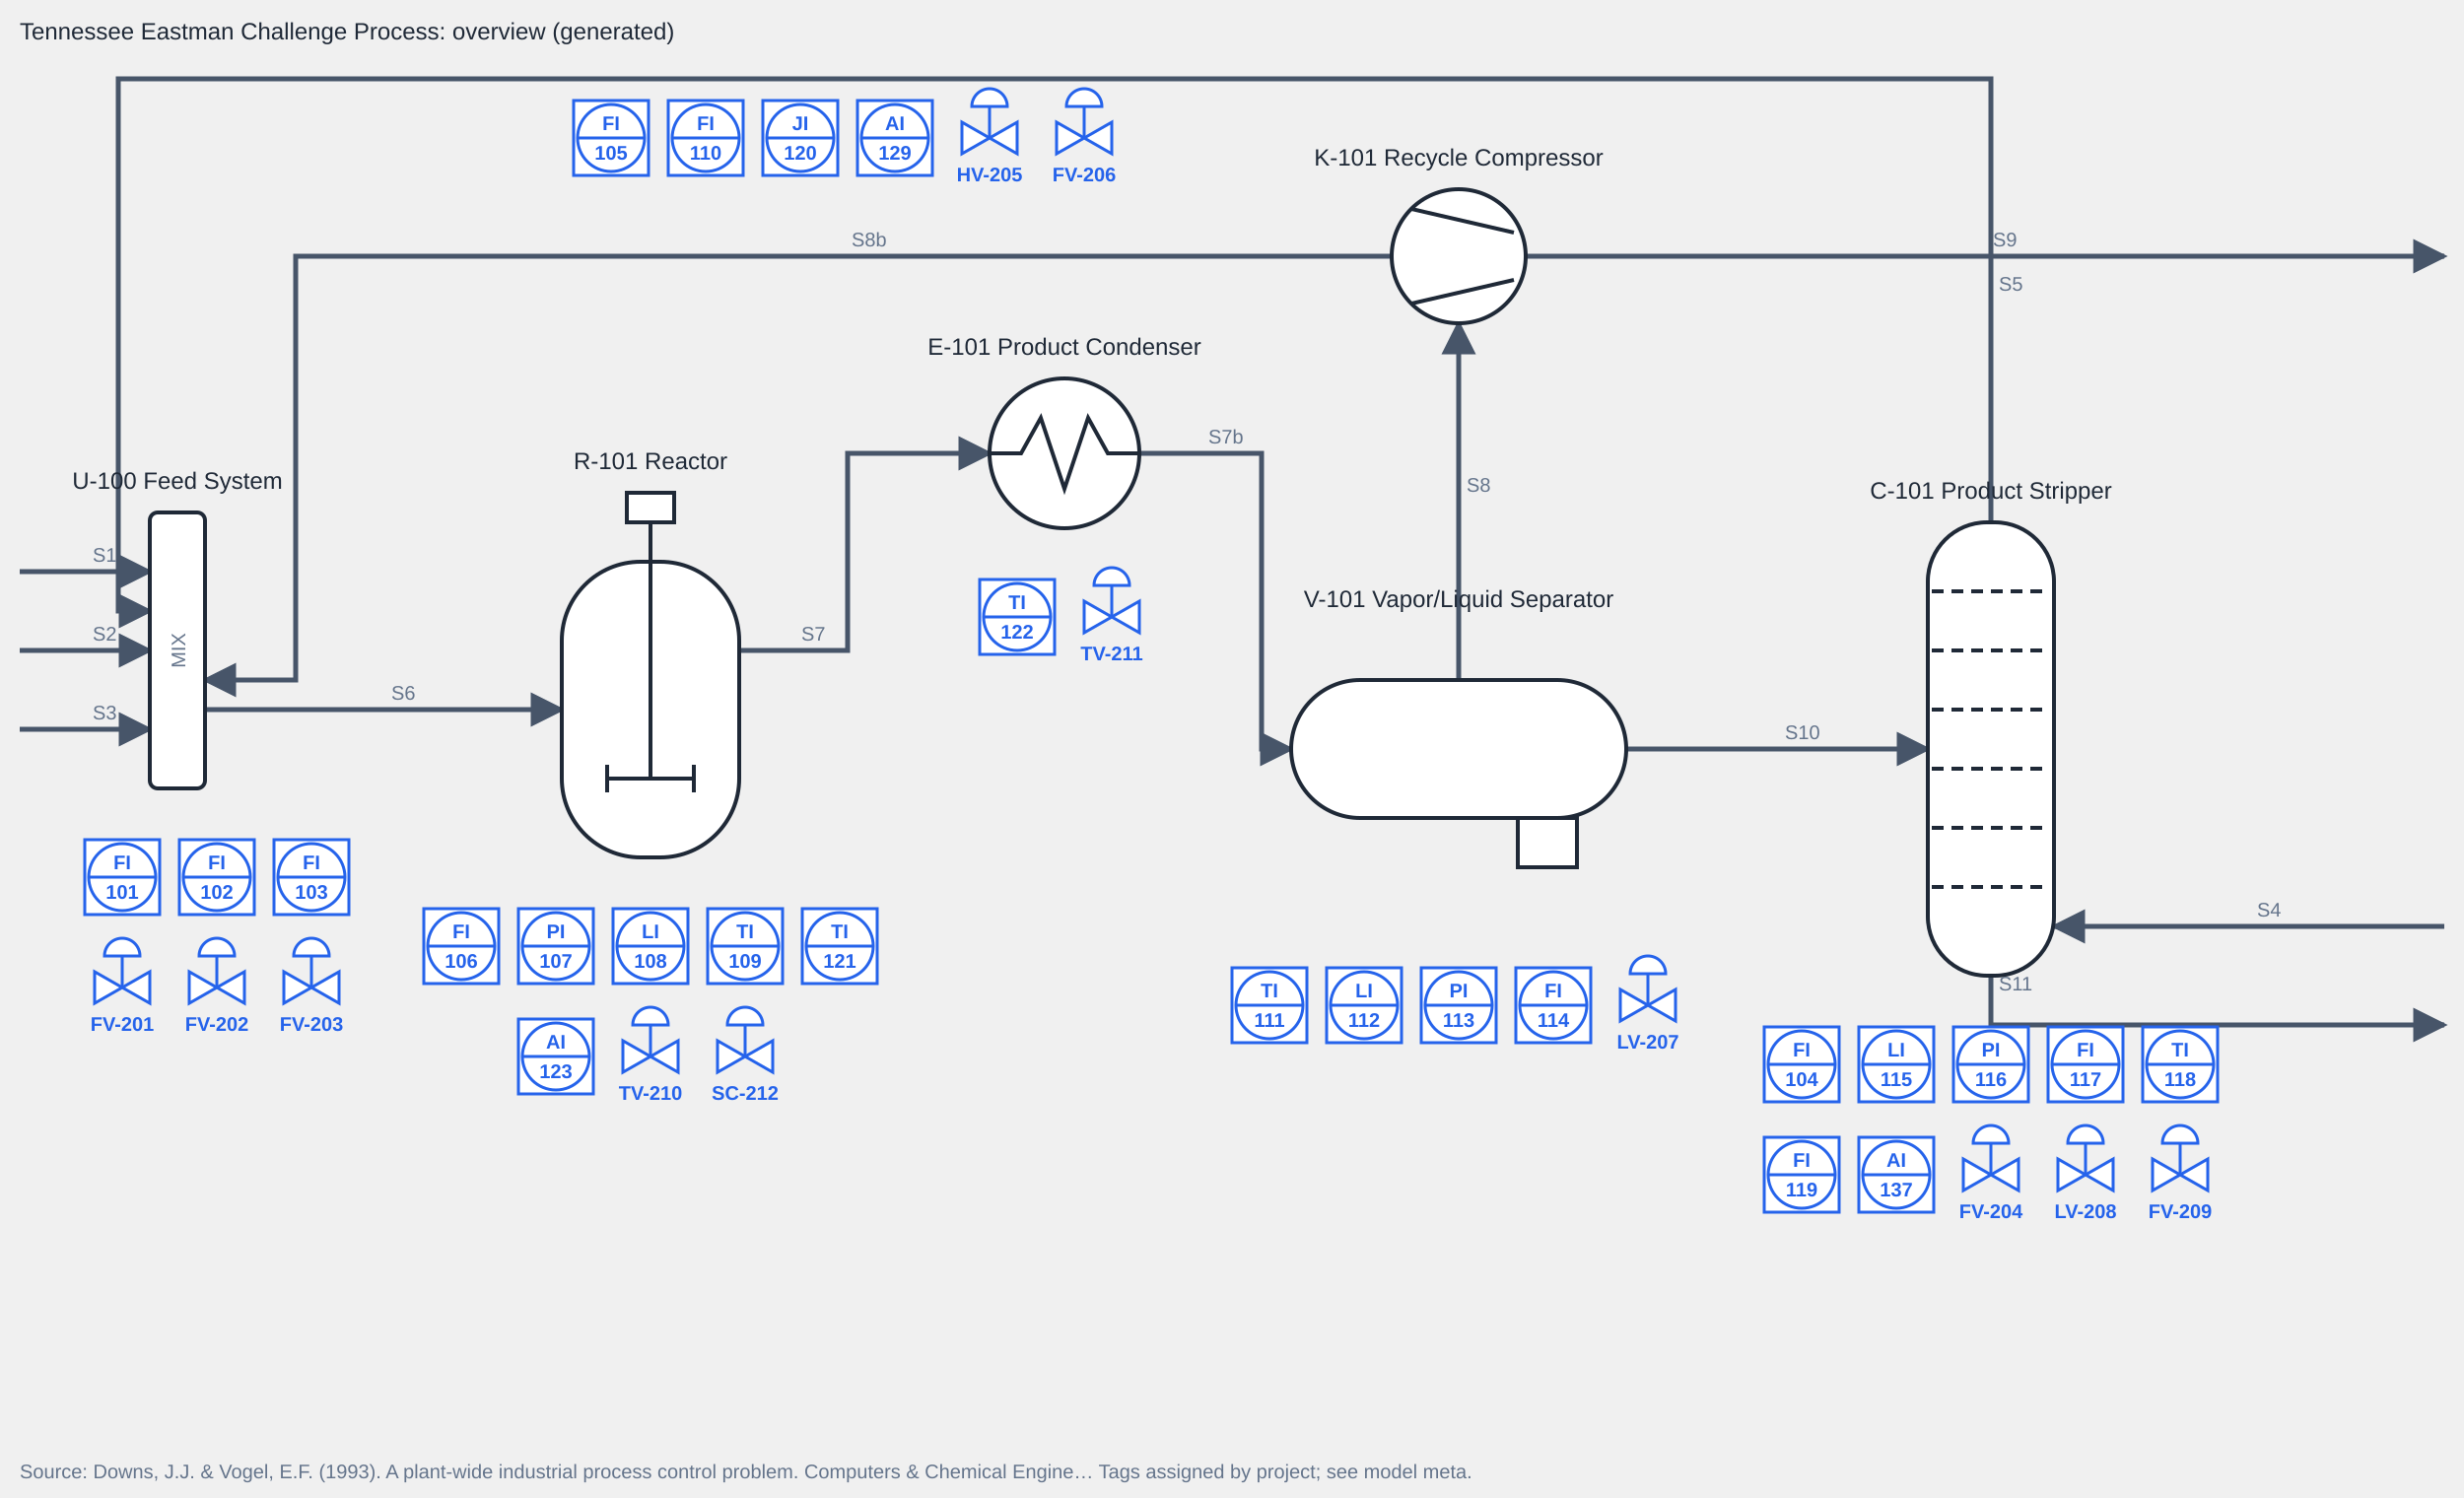
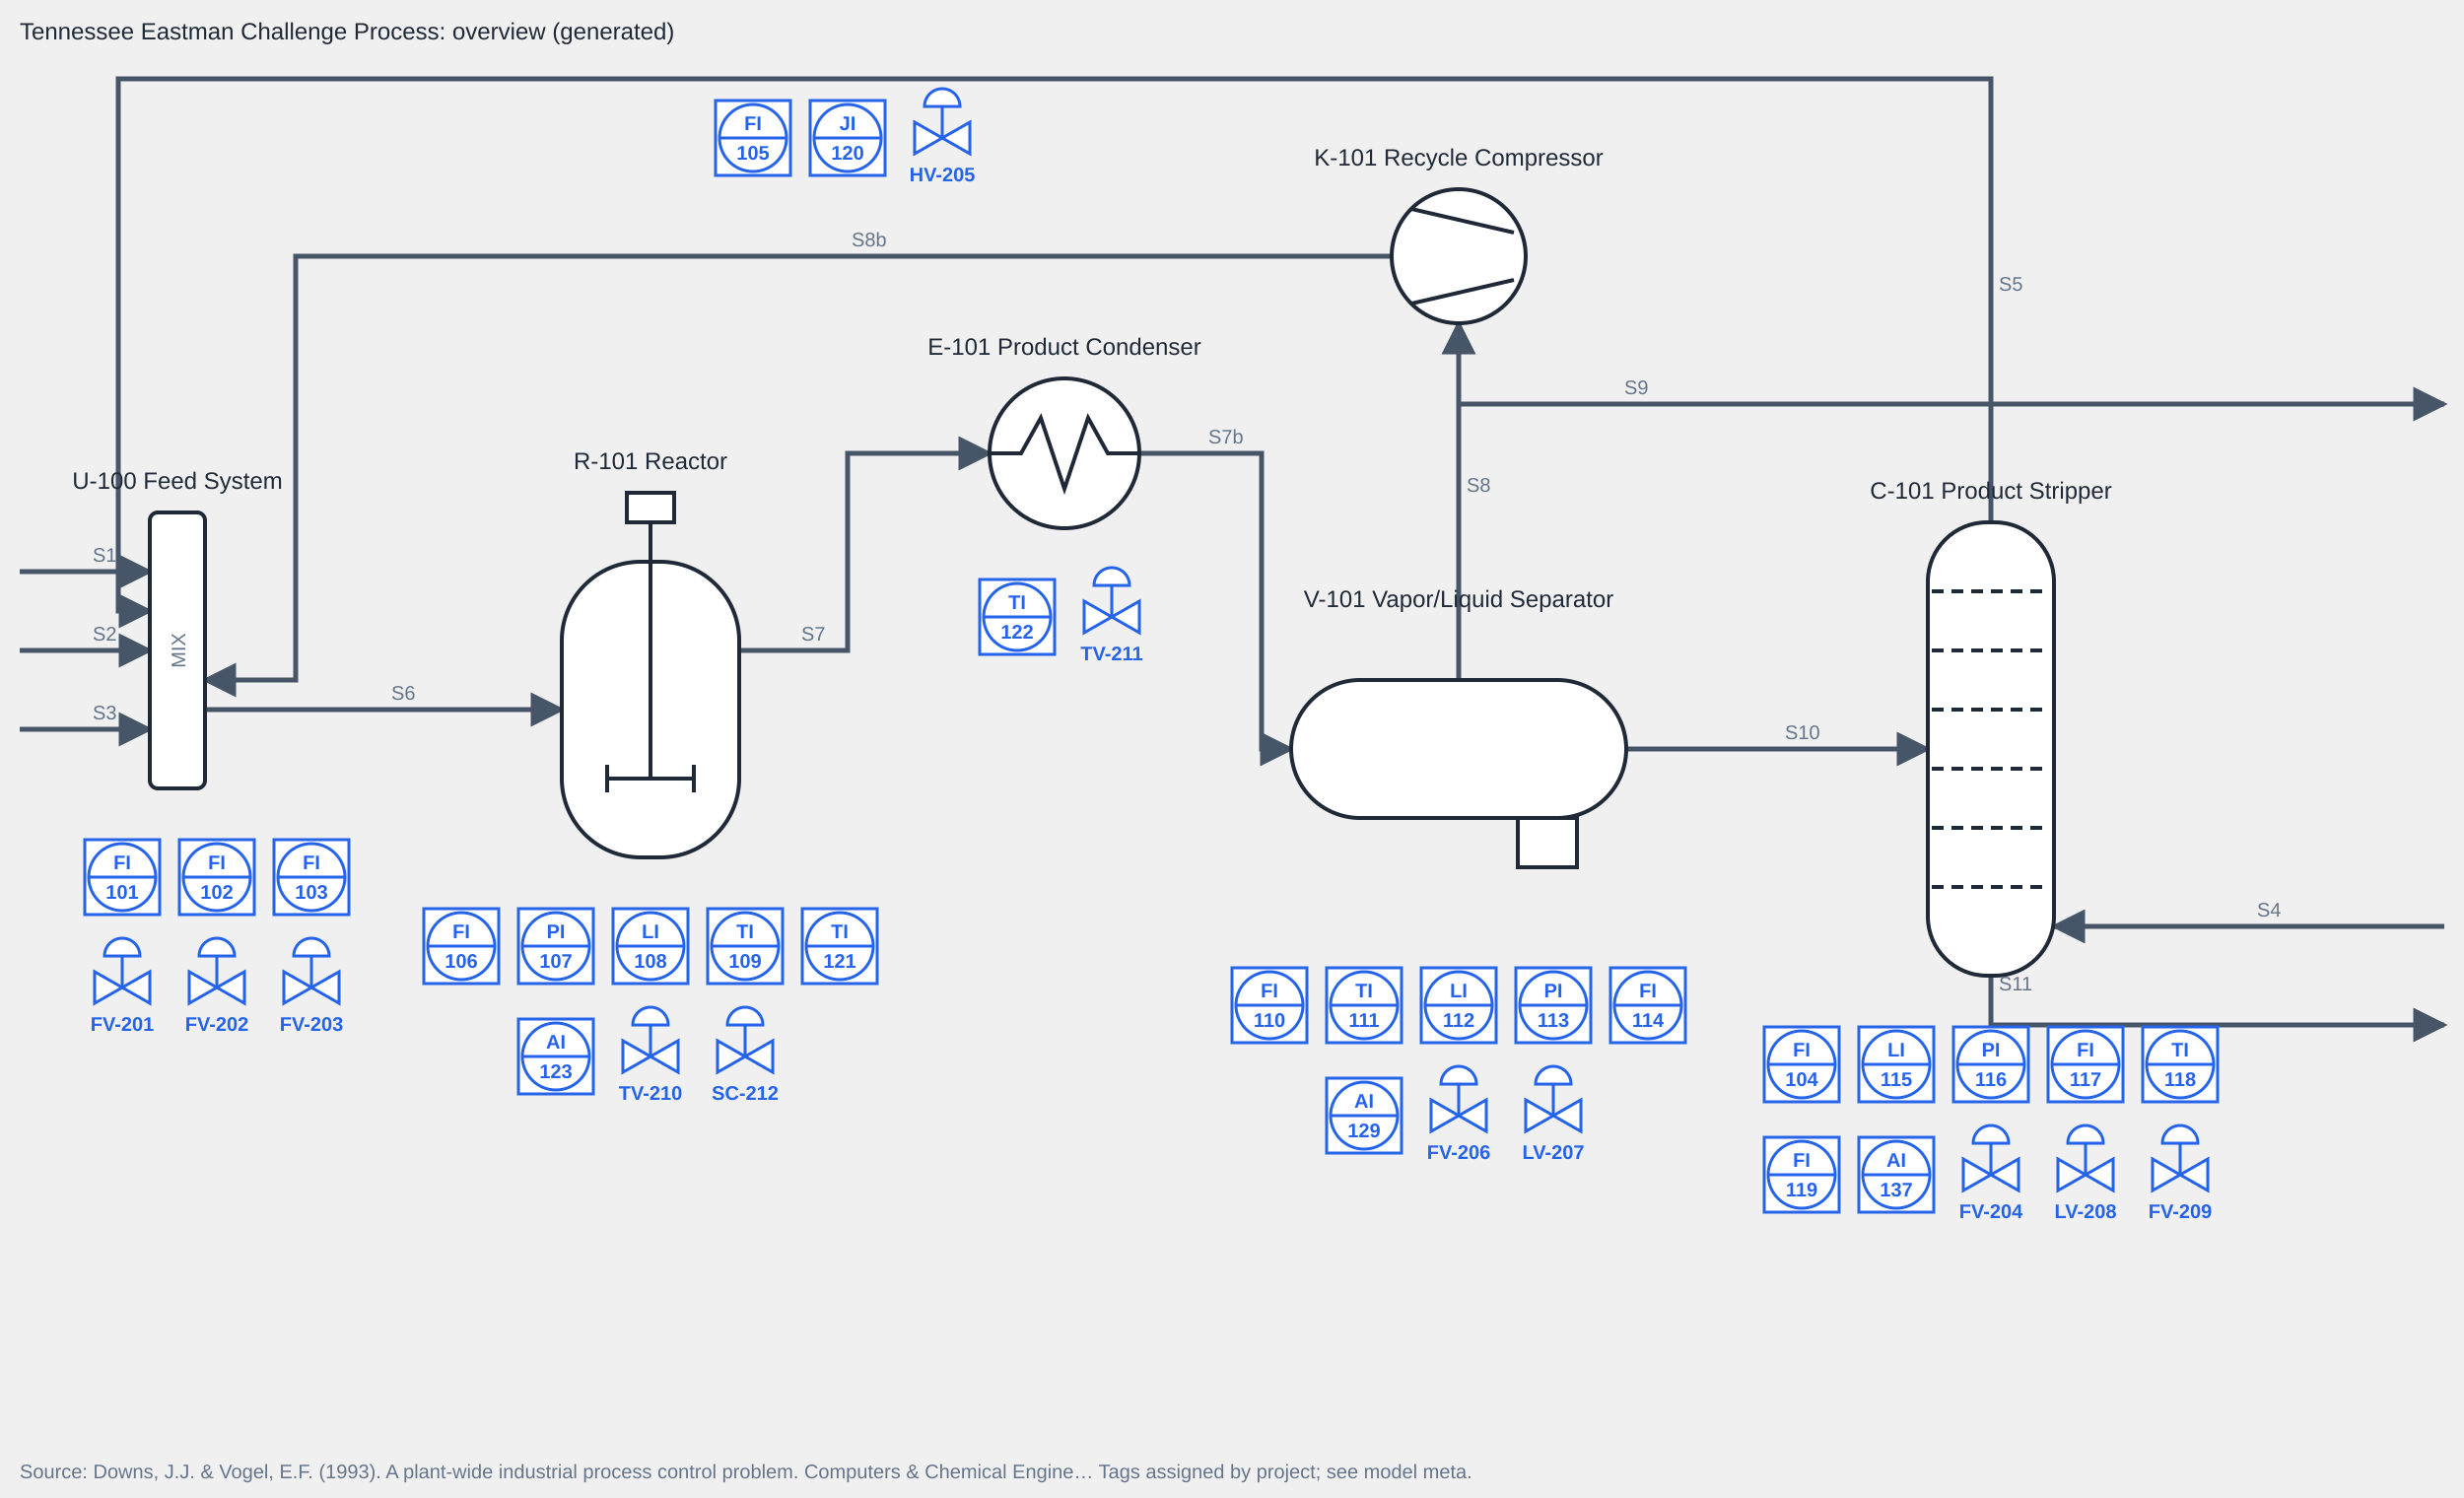
<svg xmlns="http://www.w3.org/2000/svg" viewBox="0 0 1250 760" width="1250" height="760">
  <defs>
    <style>.eq{fill:#fff;stroke:#1f2937;stroke-width:2}.ln{fill:none;stroke:#1f2937;stroke-width:2}.pipe{fill:none;stroke:#475569;stroke-width:2.5}.inst{fill:#fff;stroke:#2563eb;stroke-width:1.5}.t{font:12px Arial,sans-serif;fill:#1f2937}.ti{font:bold 10px Arial,sans-serif;fill:#2563eb}.ts{font:10px Arial,sans-serif;fill:#64748b}</style>
    <marker id="arr" viewBox="0 0 10 10" refX="9" refY="5" markerWidth="7" markerHeight="7" orient="auto-start-reverse">
      <path d="M0 0 L10 5 L0 10 z" fill="#475569" />
    </marker>
  </defs>
  <text class="t" x="10" y="20">Tennessee Eastman Challenge Process: overview (generated)</text>
  <polyline class="pipe" data-stream="S1" points="10,290 76,290" marker-end="url(#arr)" />
  <polyline class="pipe" data-stream="S2" points="10,330 76,330" marker-end="url(#arr)" />
  <polyline class="pipe" data-stream="S3" points="10,370 76,370" marker-end="url(#arr)" />
  <polyline class="pipe" data-stream="S4" points="1240,470 1042,470" marker-end="url(#arr)" />
  <polyline class="pipe" data-stream="S5" points="1010,265 1010,40 60,40 60,310 76,310" marker-end="url(#arr)" />
  <polyline class="pipe" data-stream="S6" points="104,360 285,360" marker-end="url(#arr)" />
  <polyline class="pipe" data-stream="S7" points="375,330 430,330 430,230 502,230" marker-end="url(#arr)" />
  <polyline class="pipe" data-stream="S7b" points="578,230 640,230 640,380 655,380" marker-end="url(#arr)" />
  <polyline class="pipe" data-stream="S8" points="740,345 740,164" marker-end="url(#arr)" />
  <polyline class="pipe" data-stream="S8b" points="706,130 150,130 150,345 104,345" marker-end="url(#arr)" />
-   <polyline class="pipe" data-stream="S9" points="774,130 1240,130" marker-end="url(#arr)" />
+   <polyline class="pipe" data-stream="S9" points="740,205 900,205 1240,205" marker-end="url(#arr)" />
  <polyline class="pipe" data-stream="S10" points="825,380 978,380" marker-end="url(#arr)" />
  <polyline class="pipe" data-stream="S11" points="1010,495 1010,520 1240,520" marker-end="url(#arr)" />
  <text class="ts" x="47.0" y="285.0">S1</text>
  <text class="ts" x="47.0" y="325.0">S2</text>
  <text class="ts" x="47.0" y="365.0">S3</text>
  <text class="ts" x="1145.0" y="465.0">S4</text>
  <text class="ts" x="1014.0" y="147.5">S5</text>
  <text class="ts" x="198.5" y="355.0">S6</text>
  <text class="ts" x="406.5" y="325.0">S7</text>
  <text class="ts" x="613.0" y="225.0">S7b</text>
  <text class="ts" x="744.0" y="249.5">S8</text>
  <text class="ts" x="432.0" y="125.0">S8b</text>
-   <text class="ts" x="1011.0" y="125.0">S9</text>
+   <text class="ts" x="824.0" y="200.0">S9</text>
  <text class="ts" x="905.5" y="375.0">S10</text>
  <text class="ts" x="1014.0" y="502.5">S11</text>
  <g id="U-100" data-asset="U-100" data-type="feed_header" transform="translate(90,330)">
    <rect class="eq" x="-14" y="-70" width="28" height="140" rx="4" />
    <text class="ts" x="0" y="4" text-anchor="middle" transform="rotate(-90)">MIX</text>
    <text class="t" y="-82" text-anchor="middle">U-100 Feed System</text>
  </g>
  <g id="FI-101" data-tag="FI-101" data-unit="U-100" data-uom="kscmh" transform="translate(62.0,445)">
    <rect class="inst" x="-19" y="-19" width="38" height="38" />
    <circle class="inst" r="17" />
    <line class="inst" x1="-17" y1="0" x2="17" y2="0" />
    <text class="ti" y="-4" text-anchor="middle">FI</text>
    <text class="ti" y="11" text-anchor="middle">101</text>
  </g>
  <g id="FI-102" data-tag="FI-102" data-unit="U-100" data-uom="kg/h" transform="translate(110.0,445)">
    <rect class="inst" x="-19" y="-19" width="38" height="38" />
    <circle class="inst" r="17" />
    <line class="inst" x1="-17" y1="0" x2="17" y2="0" />
    <text class="ti" y="-4" text-anchor="middle">FI</text>
    <text class="ti" y="11" text-anchor="middle">102</text>
  </g>
  <g id="FI-103" data-tag="FI-103" data-unit="U-100" data-uom="kg/h" transform="translate(158.0,445)">
    <rect class="inst" x="-19" y="-19" width="38" height="38" />
    <circle class="inst" r="17" />
    <line class="inst" x1="-17" y1="0" x2="17" y2="0" />
    <text class="ti" y="-4" text-anchor="middle">FI</text>
    <text class="ti" y="11" text-anchor="middle">103</text>
  </g>
  <g id="FV-201" data-tag="FV-201" data-unit="U-100" data-uom="%" transform="translate(62.0,501)">
    <path class="inst" d="M-14 -8 L14 8 L14 -8 L-14 8 Z" />
    <line class="inst" x1="0" y1="0" x2="0" y2="-16" />
    <path class="inst" d="M-9 -16 A9 9 0 0 1 9 -16 Z" />
    <text class="ti" y="22" text-anchor="middle">FV-201</text>
  </g>
  <g id="FV-202" data-tag="FV-202" data-unit="U-100" data-uom="%" transform="translate(110.0,501)">
    <path class="inst" d="M-14 -8 L14 8 L14 -8 L-14 8 Z" />
    <line class="inst" x1="0" y1="0" x2="0" y2="-16" />
    <path class="inst" d="M-9 -16 A9 9 0 0 1 9 -16 Z" />
    <text class="ti" y="22" text-anchor="middle">FV-202</text>
  </g>
  <g id="FV-203" data-tag="FV-203" data-unit="U-100" data-uom="%" transform="translate(158.0,501)">
    <path class="inst" d="M-14 -8 L14 8 L14 -8 L-14 8 Z" />
    <line class="inst" x1="0" y1="0" x2="0" y2="-16" />
    <path class="inst" d="M-9 -16 A9 9 0 0 1 9 -16 Z" />
    <text class="ti" y="22" text-anchor="middle">FV-203</text>
  </g>
  <g id="R-101" data-asset="R-101" data-type="reactor" transform="translate(330,360)">
    <rect class="eq" x="-45" y="-75" width="90" height="150" rx="40" />
    <line class="ln" x1="0" y1="-95" x2="0" y2="35" />
    <path class="ln" d="M-22 35 L22 35 M-22 28 L-22 42 M22 28 L22 42" />
    <rect class="eq" x="-12" y="-110" width="24" height="15" />
    <text class="t" y="-122" text-anchor="middle">R-101 Reactor</text>
  </g>
  <g id="FI-106" data-tag="FI-106" data-unit="R-101" data-uom="kscmh" transform="translate(234.0,480)">
    <rect class="inst" x="-19" y="-19" width="38" height="38" />
    <circle class="inst" r="17" />
    <line class="inst" x1="-17" y1="0" x2="17" y2="0" />
    <text class="ti" y="-4" text-anchor="middle">FI</text>
    <text class="ti" y="11" text-anchor="middle">106</text>
  </g>
  <g id="PI-107" data-tag="PI-107" data-unit="R-101" data-uom="kPa g" transform="translate(282.0,480)">
    <rect class="inst" x="-19" y="-19" width="38" height="38" />
    <circle class="inst" r="17" />
    <line class="inst" x1="-17" y1="0" x2="17" y2="0" />
    <text class="ti" y="-4" text-anchor="middle">PI</text>
    <text class="ti" y="11" text-anchor="middle">107</text>
  </g>
  <g id="LI-108" data-tag="LI-108" data-unit="R-101" data-uom="%" transform="translate(330.0,480)">
    <rect class="inst" x="-19" y="-19" width="38" height="38" />
    <circle class="inst" r="17" />
    <line class="inst" x1="-17" y1="0" x2="17" y2="0" />
    <text class="ti" y="-4" text-anchor="middle">LI</text>
    <text class="ti" y="11" text-anchor="middle">108</text>
  </g>
  <g id="TI-109" data-tag="TI-109" data-unit="R-101" data-uom="degC" transform="translate(378.0,480)">
    <rect class="inst" x="-19" y="-19" width="38" height="38" />
    <circle class="inst" r="17" />
    <line class="inst" x1="-17" y1="0" x2="17" y2="0" />
    <text class="ti" y="-4" text-anchor="middle">TI</text>
    <text class="ti" y="11" text-anchor="middle">109</text>
  </g>
  <g id="TI-121" data-tag="TI-121" data-unit="R-101" data-uom="degC" transform="translate(426.0,480)">
    <rect class="inst" x="-19" y="-19" width="38" height="38" />
    <circle class="inst" r="17" />
    <line class="inst" x1="-17" y1="0" x2="17" y2="0" />
    <text class="ti" y="-4" text-anchor="middle">TI</text>
    <text class="ti" y="11" text-anchor="middle">121</text>
  </g>
  <g id="AI-123" data-tag="AI-123" data-unit="R-101" data-uom="mol%" transform="translate(282.0,536)">
    <rect class="inst" x="-19" y="-19" width="38" height="38" />
    <circle class="inst" r="17" />
    <line class="inst" x1="-17" y1="0" x2="17" y2="0" />
    <text class="ti" y="-4" text-anchor="middle">AI</text>
    <text class="ti" y="11" text-anchor="middle">123</text>
  </g>
  <g id="TV-210" data-tag="TV-210" data-unit="R-101" data-uom="%" transform="translate(330.0,536)">
    <path class="inst" d="M-14 -8 L14 8 L14 -8 L-14 8 Z" />
    <line class="inst" x1="0" y1="0" x2="0" y2="-16" />
    <path class="inst" d="M-9 -16 A9 9 0 0 1 9 -16 Z" />
    <text class="ti" y="22" text-anchor="middle">TV-210</text>
  </g>
  <g id="SC-212" data-tag="SC-212" data-unit="R-101" data-uom="%" transform="translate(378.0,536)">
    <path class="inst" d="M-14 -8 L14 8 L14 -8 L-14 8 Z" />
    <line class="inst" x1="0" y1="0" x2="0" y2="-16" />
    <path class="inst" d="M-9 -16 A9 9 0 0 1 9 -16 Z" />
    <text class="ti" y="22" text-anchor="middle">SC-212</text>
  </g>
  <g id="E-101" data-asset="E-101" data-type="condenser" transform="translate(540,230)">
    <circle class="eq" r="38" />
    <path class="ln" d="M-38 0 L-22 0 L-12 -18 L0 18 L12 -18 L22 0 L38 0" />
    <text class="t" y="-50" text-anchor="middle">E-101 Product Condenser</text>
  </g>
  <g id="TI-122" data-tag="TI-122" data-unit="E-101" data-uom="degC" transform="translate(516.0,313)">
    <rect class="inst" x="-19" y="-19" width="38" height="38" />
    <circle class="inst" r="17" />
    <line class="inst" x1="-17" y1="0" x2="17" y2="0" />
    <text class="ti" y="-4" text-anchor="middle">TI</text>
    <text class="ti" y="11" text-anchor="middle">122</text>
  </g>
  <g id="TV-211" data-tag="TV-211" data-unit="E-101" data-uom="%" transform="translate(564.0,313)">
    <path class="inst" d="M-14 -8 L14 8 L14 -8 L-14 8 Z" />
    <line class="inst" x1="0" y1="0" x2="0" y2="-16" />
    <path class="inst" d="M-9 -16 A9 9 0 0 1 9 -16 Z" />
    <text class="ti" y="22" text-anchor="middle">TV-211</text>
  </g>
  <g id="V-101" data-asset="V-101" data-type="separator" transform="translate(740,380)">
    <rect class="eq" x="-85" y="-35" width="170" height="70" rx="35" />
    <rect class="eq" x="30" y="35" width="30" height="25" />
    <text class="t" y="-72" text-anchor="middle">V-101 Vapor/Liquid Separator</text>
  </g>
-   <g id="TI-111" data-tag="TI-111" data-unit="V-101" data-uom="degC" transform="translate(644.0,510)">
+   <g id="FI-110" data-tag="FI-110" data-unit="V-101" data-uom="kscmh" transform="translate(644.0,510)">
+     <rect class="inst" x="-19" y="-19" width="38" height="38" />
+     <circle class="inst" r="17" />
+     <line class="inst" x1="-17" y1="0" x2="17" y2="0" />
+     <text class="ti" y="-4" text-anchor="middle">FI</text>
+     <text class="ti" y="11" text-anchor="middle">110</text>
+   </g>
+   <g id="TI-111" data-tag="TI-111" data-unit="V-101" data-uom="degC" transform="translate(692.0,510)">
    <rect class="inst" x="-19" y="-19" width="38" height="38" />
    <circle class="inst" r="17" />
    <line class="inst" x1="-17" y1="0" x2="17" y2="0" />
    <text class="ti" y="-4" text-anchor="middle">TI</text>
    <text class="ti" y="11" text-anchor="middle">111</text>
  </g>
-   <g id="LI-112" data-tag="LI-112" data-unit="V-101" data-uom="%" transform="translate(692.0,510)">
+   <g id="LI-112" data-tag="LI-112" data-unit="V-101" data-uom="%" transform="translate(740.0,510)">
    <rect class="inst" x="-19" y="-19" width="38" height="38" />
    <circle class="inst" r="17" />
    <line class="inst" x1="-17" y1="0" x2="17" y2="0" />
    <text class="ti" y="-4" text-anchor="middle">LI</text>
    <text class="ti" y="11" text-anchor="middle">112</text>
  </g>
-   <g id="PI-113" data-tag="PI-113" data-unit="V-101" data-uom="kPa g" transform="translate(740.0,510)">
+   <g id="PI-113" data-tag="PI-113" data-unit="V-101" data-uom="kPa g" transform="translate(788.0,510)">
    <rect class="inst" x="-19" y="-19" width="38" height="38" />
    <circle class="inst" r="17" />
    <line class="inst" x1="-17" y1="0" x2="17" y2="0" />
    <text class="ti" y="-4" text-anchor="middle">PI</text>
    <text class="ti" y="11" text-anchor="middle">113</text>
  </g>
-   <g id="FI-114" data-tag="FI-114" data-unit="V-101" data-uom="m3/h" transform="translate(788.0,510)">
+   <g id="FI-114" data-tag="FI-114" data-unit="V-101" data-uom="m3/h" transform="translate(836.0,510)">
    <rect class="inst" x="-19" y="-19" width="38" height="38" />
    <circle class="inst" r="17" />
    <line class="inst" x1="-17" y1="0" x2="17" y2="0" />
    <text class="ti" y="-4" text-anchor="middle">FI</text>
    <text class="ti" y="11" text-anchor="middle">114</text>
  </g>
-   <g id="LV-207" data-tag="LV-207" data-unit="V-101" data-uom="%" transform="translate(836.0,510)">
+   <g id="AI-129" data-tag="AI-129" data-unit="V-101" data-uom="mol%" transform="translate(692.0,566)">
+     <rect class="inst" x="-19" y="-19" width="38" height="38" />
+     <circle class="inst" r="17" />
+     <line class="inst" x1="-17" y1="0" x2="17" y2="0" />
+     <text class="ti" y="-4" text-anchor="middle">AI</text>
+     <text class="ti" y="11" text-anchor="middle">129</text>
+   </g>
+   <g id="FV-206" data-tag="FV-206" data-unit="V-101" data-uom="%" transform="translate(740.0,566)">
+     <path class="inst" d="M-14 -8 L14 8 L14 -8 L-14 8 Z" />
+     <line class="inst" x1="0" y1="0" x2="0" y2="-16" />
+     <path class="inst" d="M-9 -16 A9 9 0 0 1 9 -16 Z" />
+     <text class="ti" y="22" text-anchor="middle">FV-206</text>
+   </g>
+   <g id="LV-207" data-tag="LV-207" data-unit="V-101" data-uom="%" transform="translate(788.0,566)">
    <path class="inst" d="M-14 -8 L14 8 L14 -8 L-14 8 Z" />
    <line class="inst" x1="0" y1="0" x2="0" y2="-16" />
    <path class="inst" d="M-9 -16 A9 9 0 0 1 9 -16 Z" />
    <text class="ti" y="22" text-anchor="middle">LV-207</text>
  </g>
  <g id="K-101" data-asset="K-101" data-type="compressor" transform="translate(740,130)">
    <circle class="eq" r="34" />
    <path class="ln" d="M-24 -24 L28 -12 M-24 24 L28 12" />
    <text class="t" y="-46" text-anchor="middle">K-101 Recycle Compressor</text>
  </g>
-   <g id="FI-105" data-tag="FI-105" data-unit="K-101" data-uom="kscmh" transform="translate(310.0,70)">
+   <g id="FI-105" data-tag="FI-105" data-unit="K-101" data-uom="kscmh" transform="translate(382.0,70)">
    <rect class="inst" x="-19" y="-19" width="38" height="38" />
    <circle class="inst" r="17" />
    <line class="inst" x1="-17" y1="0" x2="17" y2="0" />
    <text class="ti" y="-4" text-anchor="middle">FI</text>
    <text class="ti" y="11" text-anchor="middle">105</text>
  </g>
-   <g id="FI-110" data-tag="FI-110" data-unit="K-101" data-uom="kscmh" transform="translate(358.0,70)">
-     <rect class="inst" x="-19" y="-19" width="38" height="38" />
-     <circle class="inst" r="17" />
-     <line class="inst" x1="-17" y1="0" x2="17" y2="0" />
-     <text class="ti" y="-4" text-anchor="middle">FI</text>
-     <text class="ti" y="11" text-anchor="middle">110</text>
-   </g>
-   <g id="JI-120" data-tag="JI-120" data-unit="K-101" data-uom="kW" transform="translate(406.0,70)">
+   <g id="JI-120" data-tag="JI-120" data-unit="K-101" data-uom="kW" transform="translate(430.0,70)">
    <rect class="inst" x="-19" y="-19" width="38" height="38" />
    <circle class="inst" r="17" />
    <line class="inst" x1="-17" y1="0" x2="17" y2="0" />
    <text class="ti" y="-4" text-anchor="middle">JI</text>
    <text class="ti" y="11" text-anchor="middle">120</text>
  </g>
-   <g id="AI-129" data-tag="AI-129" data-unit="K-101" data-uom="mol%" transform="translate(454.0,70)">
-     <rect class="inst" x="-19" y="-19" width="38" height="38" />
-     <circle class="inst" r="17" />
-     <line class="inst" x1="-17" y1="0" x2="17" y2="0" />
-     <text class="ti" y="-4" text-anchor="middle">AI</text>
-     <text class="ti" y="11" text-anchor="middle">129</text>
-   </g>
-   <g id="HV-205" data-tag="HV-205" data-unit="K-101" data-uom="%" transform="translate(502.0,70)">
+   <g id="HV-205" data-tag="HV-205" data-unit="K-101" data-uom="%" transform="translate(478.0,70)">
    <path class="inst" d="M-14 -8 L14 8 L14 -8 L-14 8 Z" />
    <line class="inst" x1="0" y1="0" x2="0" y2="-16" />
    <path class="inst" d="M-9 -16 A9 9 0 0 1 9 -16 Z" />
    <text class="ti" y="22" text-anchor="middle">HV-205</text>
-   </g>
-   <g id="FV-206" data-tag="FV-206" data-unit="K-101" data-uom="%" transform="translate(550.0,70)">
-     <path class="inst" d="M-14 -8 L14 8 L14 -8 L-14 8 Z" />
-     <line class="inst" x1="0" y1="0" x2="0" y2="-16" />
-     <path class="inst" d="M-9 -16 A9 9 0 0 1 9 -16 Z" />
-     <text class="ti" y="22" text-anchor="middle">FV-206</text>
  </g>
  <g id="C-101" data-asset="C-101" data-type="stripper" transform="translate(1010,380)">
    <rect class="eq" x="-32" y="-115" width="64" height="230" rx="30" />
    <line class="ln" stroke-dasharray="6 4" x1="-30" y1="-80" x2="30" y2="-80" />
    <line class="ln" stroke-dasharray="6 4" x1="-30" y1="-50" x2="30" y2="-50" />
    <line class="ln" stroke-dasharray="6 4" x1="-30" y1="-20" x2="30" y2="-20" />
    <line class="ln" stroke-dasharray="6 4" x1="-30" y1="10" x2="30" y2="10" />
    <line class="ln" stroke-dasharray="6 4" x1="-30" y1="40" x2="30" y2="40" />
    <line class="ln" stroke-dasharray="6 4" x1="-30" y1="70" x2="30" y2="70" />
    <text class="t" y="-127" text-anchor="middle">C-101 Product Stripper</text>
  </g>
  <g id="FI-104" data-tag="FI-104" data-unit="C-101" data-uom="kscmh" transform="translate(914.0,540)">
    <rect class="inst" x="-19" y="-19" width="38" height="38" />
    <circle class="inst" r="17" />
    <line class="inst" x1="-17" y1="0" x2="17" y2="0" />
    <text class="ti" y="-4" text-anchor="middle">FI</text>
    <text class="ti" y="11" text-anchor="middle">104</text>
  </g>
  <g id="LI-115" data-tag="LI-115" data-unit="C-101" data-uom="%" transform="translate(962.0,540)">
    <rect class="inst" x="-19" y="-19" width="38" height="38" />
    <circle class="inst" r="17" />
    <line class="inst" x1="-17" y1="0" x2="17" y2="0" />
    <text class="ti" y="-4" text-anchor="middle">LI</text>
    <text class="ti" y="11" text-anchor="middle">115</text>
  </g>
  <g id="PI-116" data-tag="PI-116" data-unit="C-101" data-uom="kPa g" transform="translate(1010.0,540)">
    <rect class="inst" x="-19" y="-19" width="38" height="38" />
    <circle class="inst" r="17" />
    <line class="inst" x1="-17" y1="0" x2="17" y2="0" />
    <text class="ti" y="-4" text-anchor="middle">PI</text>
    <text class="ti" y="11" text-anchor="middle">116</text>
  </g>
  <g id="FI-117" data-tag="FI-117" data-unit="C-101" data-uom="m3/h" transform="translate(1058.0,540)">
    <rect class="inst" x="-19" y="-19" width="38" height="38" />
    <circle class="inst" r="17" />
    <line class="inst" x1="-17" y1="0" x2="17" y2="0" />
    <text class="ti" y="-4" text-anchor="middle">FI</text>
    <text class="ti" y="11" text-anchor="middle">117</text>
  </g>
  <g id="TI-118" data-tag="TI-118" data-unit="C-101" data-uom="degC" transform="translate(1106.0,540)">
    <rect class="inst" x="-19" y="-19" width="38" height="38" />
    <circle class="inst" r="17" />
    <line class="inst" x1="-17" y1="0" x2="17" y2="0" />
    <text class="ti" y="-4" text-anchor="middle">TI</text>
    <text class="ti" y="11" text-anchor="middle">118</text>
  </g>
  <g id="FI-119" data-tag="FI-119" data-unit="C-101" data-uom="kg/h" transform="translate(914.0,596)">
    <rect class="inst" x="-19" y="-19" width="38" height="38" />
    <circle class="inst" r="17" />
    <line class="inst" x1="-17" y1="0" x2="17" y2="0" />
    <text class="ti" y="-4" text-anchor="middle">FI</text>
    <text class="ti" y="11" text-anchor="middle">119</text>
  </g>
  <g id="AI-137" data-tag="AI-137" data-unit="C-101" data-uom="mol%" transform="translate(962.0,596)">
    <rect class="inst" x="-19" y="-19" width="38" height="38" />
    <circle class="inst" r="17" />
    <line class="inst" x1="-17" y1="0" x2="17" y2="0" />
    <text class="ti" y="-4" text-anchor="middle">AI</text>
    <text class="ti" y="11" text-anchor="middle">137</text>
  </g>
  <g id="FV-204" data-tag="FV-204" data-unit="C-101" data-uom="%" transform="translate(1010.0,596)">
    <path class="inst" d="M-14 -8 L14 8 L14 -8 L-14 8 Z" />
    <line class="inst" x1="0" y1="0" x2="0" y2="-16" />
    <path class="inst" d="M-9 -16 A9 9 0 0 1 9 -16 Z" />
    <text class="ti" y="22" text-anchor="middle">FV-204</text>
  </g>
  <g id="LV-208" data-tag="LV-208" data-unit="C-101" data-uom="%" transform="translate(1058.0,596)">
    <path class="inst" d="M-14 -8 L14 8 L14 -8 L-14 8 Z" />
    <line class="inst" x1="0" y1="0" x2="0" y2="-16" />
    <path class="inst" d="M-9 -16 A9 9 0 0 1 9 -16 Z" />
    <text class="ti" y="22" text-anchor="middle">LV-208</text>
  </g>
  <g id="FV-209" data-tag="FV-209" data-unit="C-101" data-uom="%" transform="translate(1106.0,596)">
    <path class="inst" d="M-14 -8 L14 8 L14 -8 L-14 8 Z" />
    <line class="inst" x1="0" y1="0" x2="0" y2="-16" />
    <path class="inst" d="M-9 -16 A9 9 0 0 1 9 -16 Z" />
    <text class="ti" y="22" text-anchor="middle">FV-209</text>
  </g>
  <text class="ts" x="10" y="750">Source: Downs, J.J. &amp; Vogel, E.F. (1993). A plant-wide industrial process control problem. Computers &amp; Chemical Engine… Tags assigned by project; see model meta.</text>
</svg>
